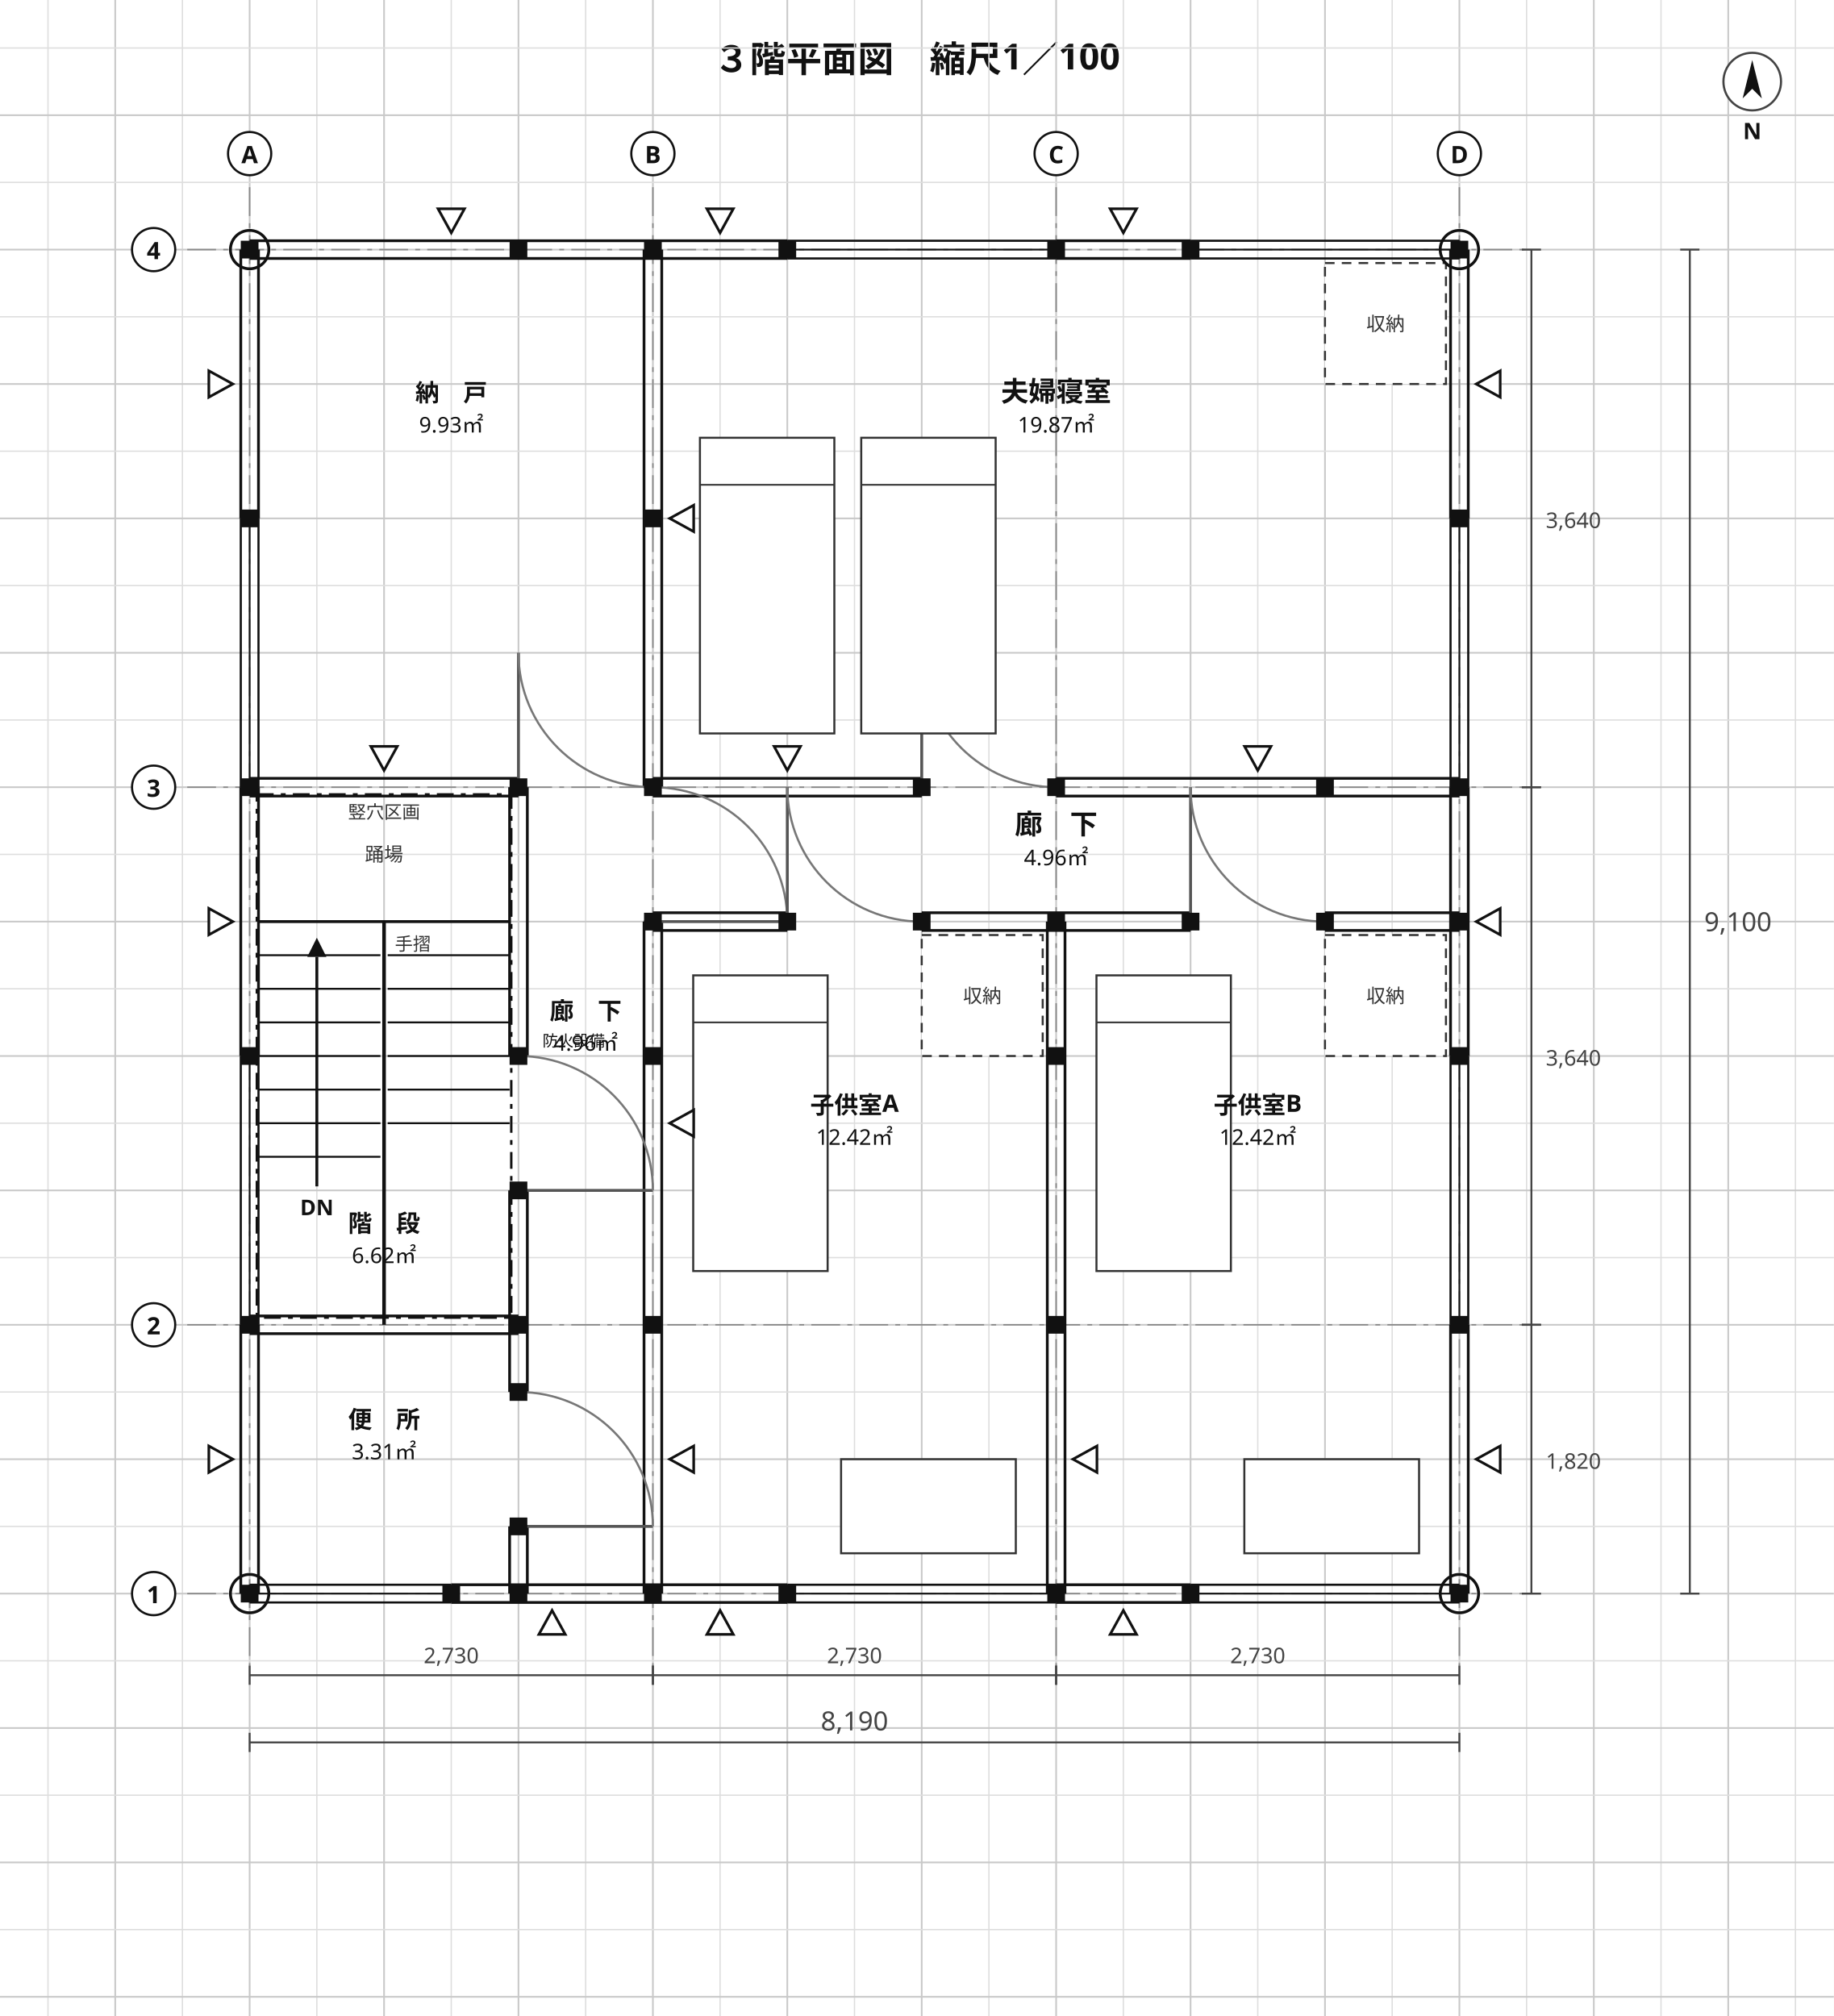
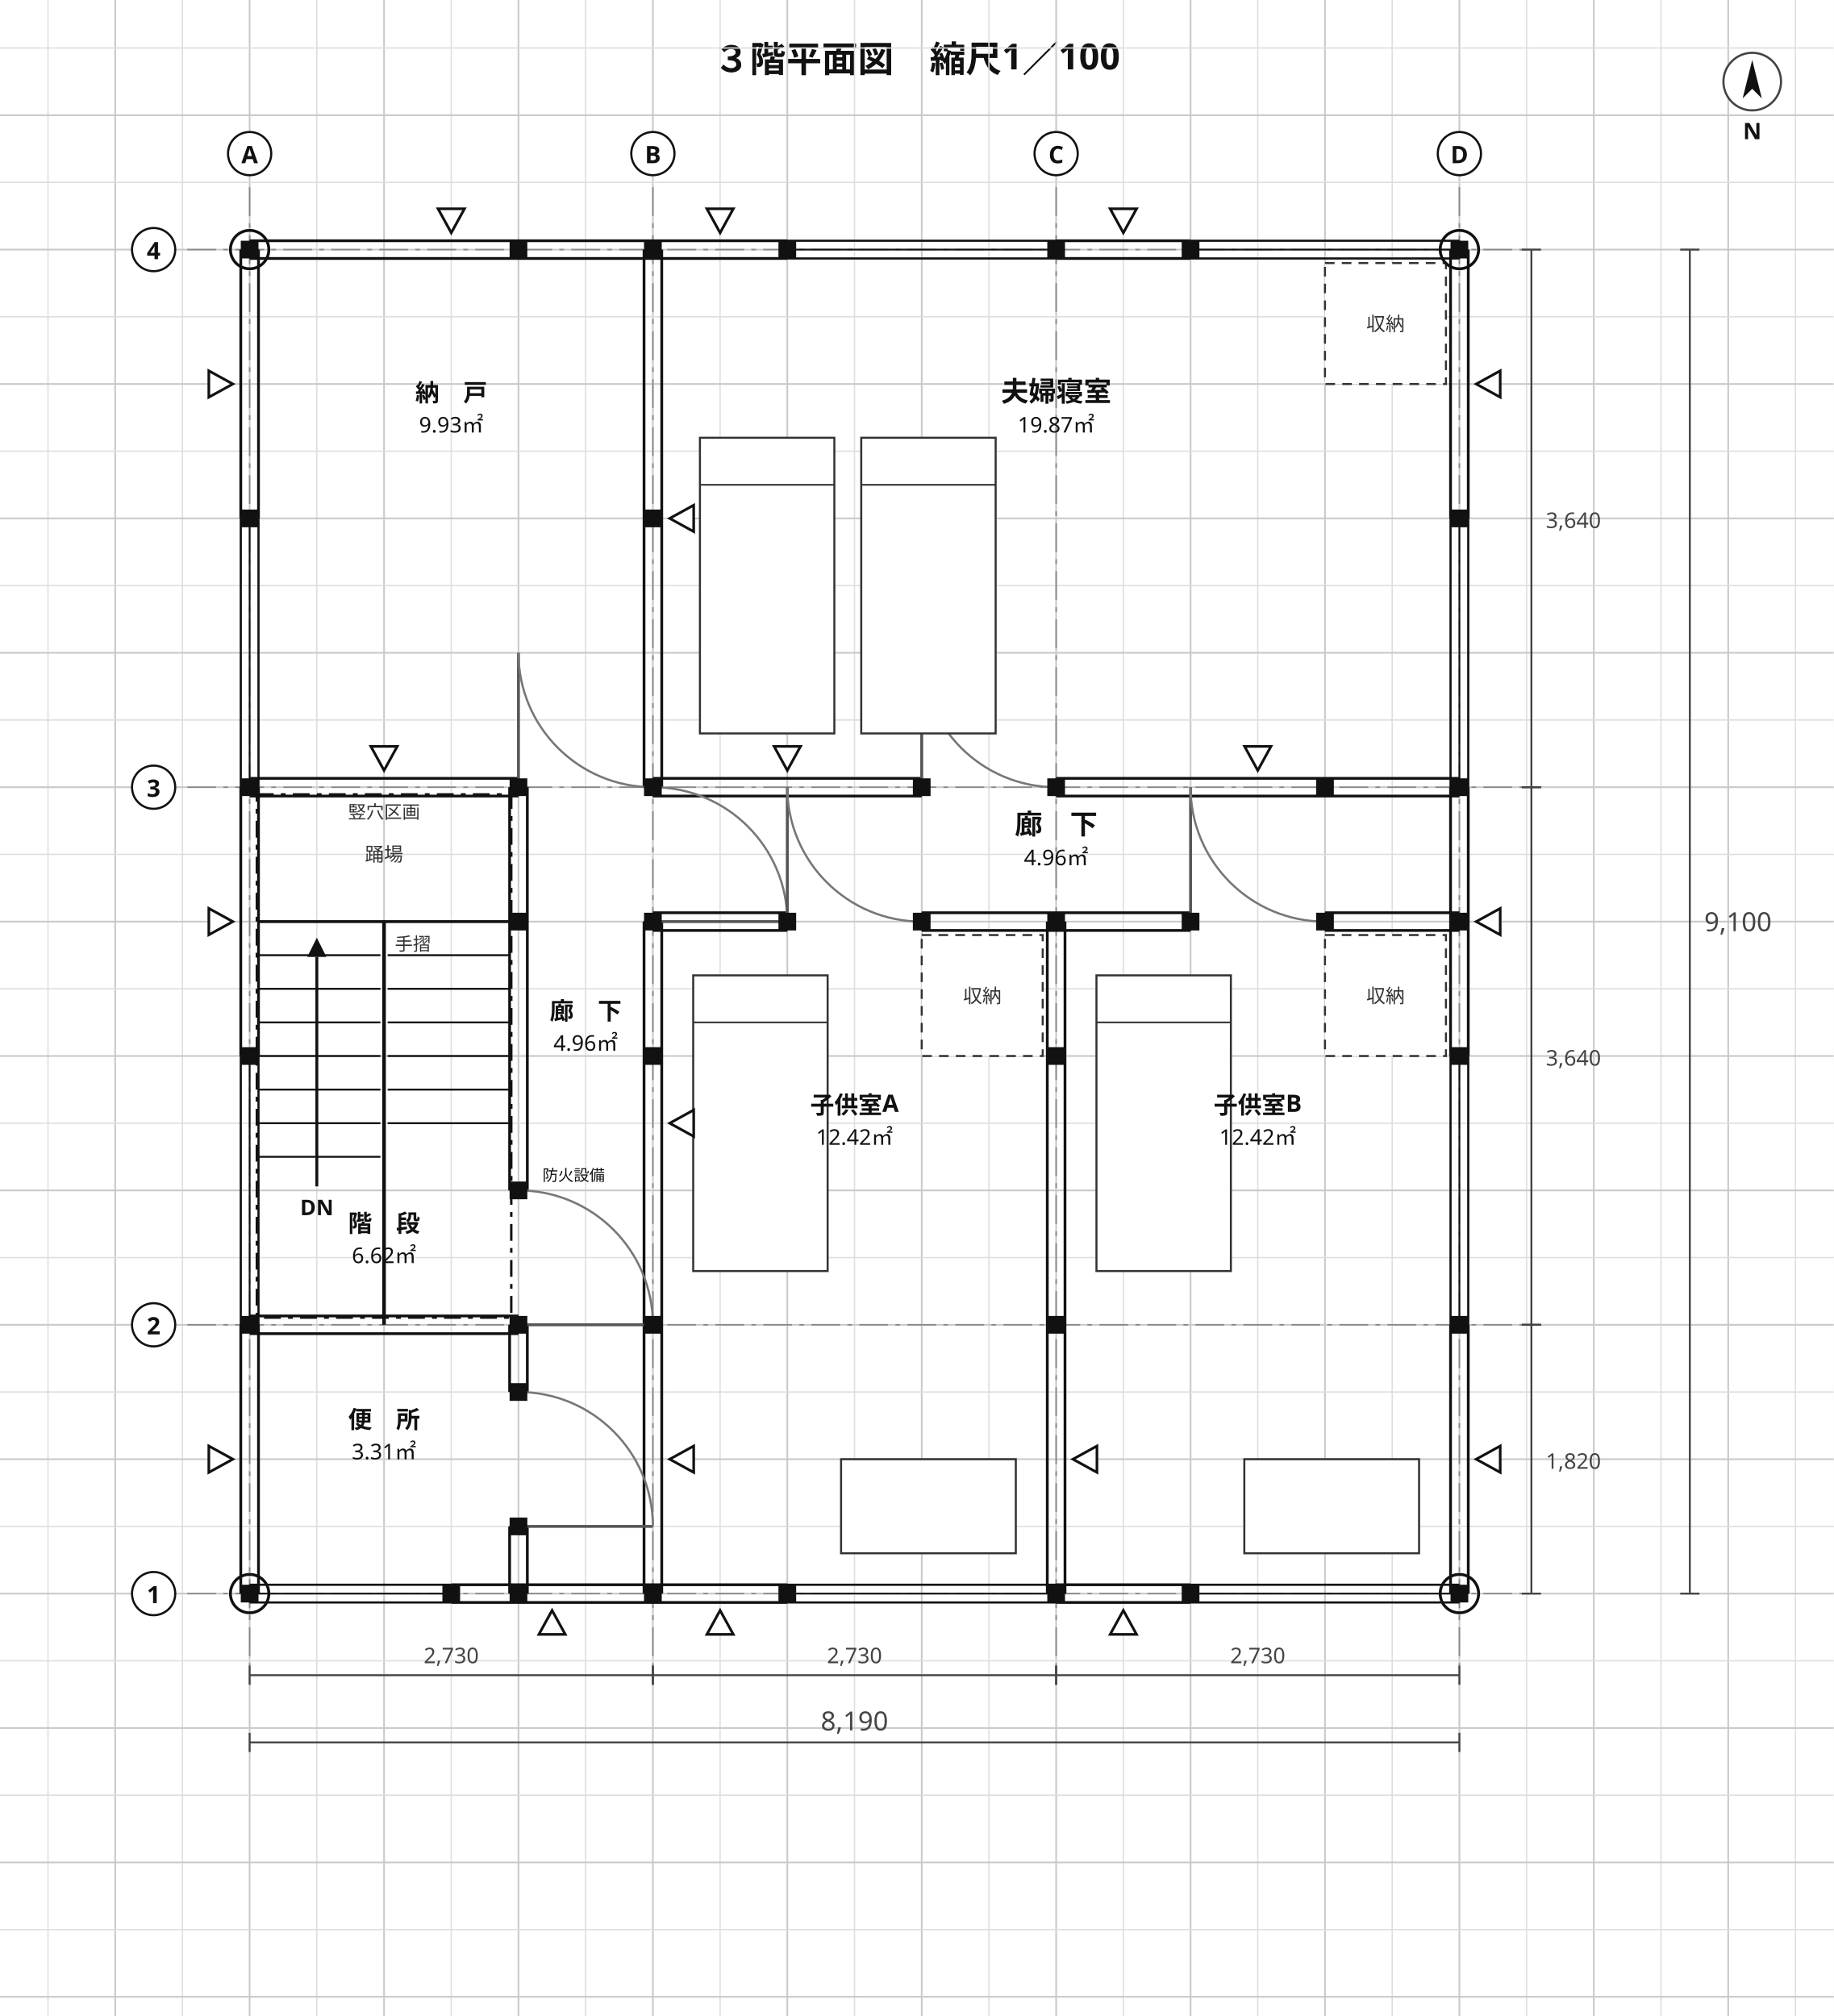
<svg xmlns="http://www.w3.org/2000/svg" viewBox="0 0 764 840" width="764" height="840" font-family="'Hiragino Sans','Hiragino Kaku Gothic ProN','Noto Sans JP','Yu Gothic',Meiryo,'IPAGothic',sans-serif">
  <rect width="764" height="840" fill="#ffffff" />
  <text x="382" y="30" font-size="15" text-anchor="middle" fill="#111" font-weight="700" font-family="'Hiragino Sans','Hiragino Kaku Gothic ProN','Noto Sans JP','Yu Gothic',Meiryo,'IPAGothic',sans-serif">３階平面図　縮尺1／100</text>
  <line x1="20" y1="0" x2="20" y2="840" stroke="#dedede" stroke-width="0.55" />
  <line x1="48" y1="0" x2="48" y2="840" stroke="#c9c9c9" stroke-width="0.7" />
  <line x1="76" y1="0" x2="76" y2="840" stroke="#dedede" stroke-width="0.55" />
  <line x1="104" y1="0" x2="104" y2="840" stroke="#c9c9c9" stroke-width="0.7" />
  <line x1="132" y1="0" x2="132" y2="840" stroke="#dedede" stroke-width="0.55" />
  <line x1="160" y1="0" x2="160" y2="840" stroke="#c9c9c9" stroke-width="0.7" />
  <line x1="188" y1="0" x2="188" y2="840" stroke="#dedede" stroke-width="0.55" />
  <line x1="216" y1="0" x2="216" y2="840" stroke="#c9c9c9" stroke-width="0.7" />
  <line x1="244" y1="0" x2="244" y2="840" stroke="#dedede" stroke-width="0.55" />
  <line x1="272" y1="0" x2="272" y2="840" stroke="#c9c9c9" stroke-width="0.7" />
  <line x1="300" y1="0" x2="300" y2="840" stroke="#dedede" stroke-width="0.55" />
  <line x1="328" y1="0" x2="328" y2="840" stroke="#c9c9c9" stroke-width="0.7" />
  <line x1="356" y1="0" x2="356" y2="840" stroke="#dedede" stroke-width="0.55" />
  <line x1="384" y1="0" x2="384" y2="840" stroke="#c9c9c9" stroke-width="0.7" />
  <line x1="412" y1="0" x2="412" y2="840" stroke="#dedede" stroke-width="0.55" />
  <line x1="440" y1="0" x2="440" y2="840" stroke="#c9c9c9" stroke-width="0.7" />
  <line x1="468" y1="0" x2="468" y2="840" stroke="#dedede" stroke-width="0.55" />
  <line x1="496" y1="0" x2="496" y2="840" stroke="#c9c9c9" stroke-width="0.7" />
  <line x1="524" y1="0" x2="524" y2="840" stroke="#dedede" stroke-width="0.55" />
  <line x1="552" y1="0" x2="552" y2="840" stroke="#c9c9c9" stroke-width="0.7" />
  <line x1="580" y1="0" x2="580" y2="840" stroke="#dedede" stroke-width="0.55" />
  <line x1="608" y1="0" x2="608" y2="840" stroke="#c9c9c9" stroke-width="0.7" />
  <line x1="636" y1="0" x2="636" y2="840" stroke="#dedede" stroke-width="0.55" />
  <line x1="664" y1="0" x2="664" y2="840" stroke="#c9c9c9" stroke-width="0.7" />
  <line x1="692" y1="0" x2="692" y2="840" stroke="#dedede" stroke-width="0.55" />
  <line x1="720" y1="0" x2="720" y2="840" stroke="#c9c9c9" stroke-width="0.7" />
  <line x1="748" y1="0" x2="748" y2="840" stroke="#dedede" stroke-width="0.55" />
  <line x1="0" y1="20" x2="764" y2="20" stroke="#dedede" stroke-width="0.55" />
  <line x1="0" y1="48" x2="764" y2="48" stroke="#c9c9c9" stroke-width="0.7" />
  <line x1="0" y1="76" x2="764" y2="76" stroke="#dedede" stroke-width="0.55" />
  <line x1="0" y1="104" x2="764" y2="104" stroke="#c9c9c9" stroke-width="0.7" />
  <line x1="0" y1="132" x2="764" y2="132" stroke="#dedede" stroke-width="0.55" />
  <line x1="0" y1="160" x2="764" y2="160" stroke="#c9c9c9" stroke-width="0.7" />
  <line x1="0" y1="188" x2="764" y2="188" stroke="#dedede" stroke-width="0.55" />
  <line x1="0" y1="216" x2="764" y2="216" stroke="#c9c9c9" stroke-width="0.7" />
  <line x1="0" y1="244" x2="764" y2="244" stroke="#dedede" stroke-width="0.55" />
  <line x1="0" y1="272" x2="764" y2="272" stroke="#c9c9c9" stroke-width="0.7" />
  <line x1="0" y1="300" x2="764" y2="300" stroke="#dedede" stroke-width="0.55" />
  <line x1="0" y1="328" x2="764" y2="328" stroke="#c9c9c9" stroke-width="0.7" />
  <line x1="0" y1="356" x2="764" y2="356" stroke="#dedede" stroke-width="0.55" />
  <line x1="0" y1="384" x2="764" y2="384" stroke="#c9c9c9" stroke-width="0.7" />
  <line x1="0" y1="412" x2="764" y2="412" stroke="#dedede" stroke-width="0.55" />
  <line x1="0" y1="440" x2="764" y2="440" stroke="#c9c9c9" stroke-width="0.7" />
  <line x1="0" y1="468" x2="764" y2="468" stroke="#dedede" stroke-width="0.55" />
  <line x1="0" y1="496" x2="764" y2="496" stroke="#c9c9c9" stroke-width="0.7" />
  <line x1="0" y1="524" x2="764" y2="524" stroke="#dedede" stroke-width="0.55" />
  <line x1="0" y1="552" x2="764" y2="552" stroke="#c9c9c9" stroke-width="0.7" />
  <line x1="0" y1="580" x2="764" y2="580" stroke="#dedede" stroke-width="0.55" />
  <line x1="0" y1="608" x2="764" y2="608" stroke="#c9c9c9" stroke-width="0.7" />
  <line x1="0" y1="636" x2="764" y2="636" stroke="#dedede" stroke-width="0.55" />
  <line x1="0" y1="664" x2="764" y2="664" stroke="#c9c9c9" stroke-width="0.7" />
  <line x1="0" y1="692" x2="764" y2="692" stroke="#dedede" stroke-width="0.55" />
  <line x1="0" y1="720" x2="764" y2="720" stroke="#c9c9c9" stroke-width="0.7" />
  <line x1="0" y1="748" x2="764" y2="748" stroke="#dedede" stroke-width="0.55" />
  <line x1="0" y1="776" x2="764" y2="776" stroke="#c9c9c9" stroke-width="0.7" />
  <line x1="0" y1="804" x2="764" y2="804" stroke="#dedede" stroke-width="0.55" />
  <line x1="0" y1="832" x2="764" y2="832" stroke="#c9c9c9" stroke-width="0.7" />
  <line x1="104" y1="78" x2="104" y2="694" stroke="#888" stroke-width="0.6" stroke-dasharray="12 3 2 3" />
  <line x1="272" y1="78" x2="272" y2="694" stroke="#888" stroke-width="0.6" stroke-dasharray="12 3 2 3" />
  <line x1="440" y1="78" x2="440" y2="694" stroke="#888" stroke-width="0.6" stroke-dasharray="12 3 2 3" />
  <line x1="608" y1="78" x2="608" y2="694" stroke="#888" stroke-width="0.6" stroke-dasharray="12 3 2 3" />
  <line x1="78" y1="664" x2="638" y2="664" stroke="#888" stroke-width="0.6" stroke-dasharray="12 3 2 3" />
  <line x1="78" y1="552" x2="638" y2="552" stroke="#888" stroke-width="0.6" stroke-dasharray="12 3 2 3" />
  <line x1="78" y1="328" x2="638" y2="328" stroke="#888" stroke-width="0.6" stroke-dasharray="12 3 2 3" />
  <line x1="78" y1="104" x2="638" y2="104" stroke="#888" stroke-width="0.6" stroke-dasharray="12 3 2 3" />
  <line x1="100.31" y1="664" x2="100.31" y2="552" stroke="#111" stroke-width="1.15" />
  <line x1="107.69" y1="664" x2="107.69" y2="552" stroke="#111" stroke-width="1.15" />
  <line x1="100.31" y1="440" x2="100.31" y2="328" stroke="#111" stroke-width="1.15" />
  <line x1="107.69" y1="440" x2="107.69" y2="328" stroke="#111" stroke-width="1.15" />
  <line x1="100.31" y1="216" x2="100.31" y2="104" stroke="#111" stroke-width="1.15" />
  <line x1="107.69" y1="216" x2="107.69" y2="104" stroke="#111" stroke-width="1.15" />
  <line x1="212.31" y1="664" x2="212.31" y2="636" stroke="#111" stroke-width="1.15" />
  <line x1="219.69" y1="664" x2="219.69" y2="636" stroke="#111" stroke-width="1.15" />
-   <line x1="212.31" y1="580" x2="212.31" y2="496" stroke="#111" stroke-width="1.15" />
-   <line x1="219.69" y1="580" x2="219.69" y2="496" stroke="#111" stroke-width="1.15" />
-   <line x1="212.31" y1="440" x2="212.31" y2="328" stroke="#111" stroke-width="1.15" />
-   <line x1="219.69" y1="440" x2="219.69" y2="328" stroke="#111" stroke-width="1.15" />
+   <line x1="212.31" y1="580" x2="212.31" y2="552" stroke="#111" stroke-width="1.15" />
+   <line x1="219.69" y1="580" x2="219.69" y2="552" stroke="#111" stroke-width="1.15" />
+   <line x1="212.31" y1="496" x2="212.31" y2="328" stroke="#111" stroke-width="1.15" />
+   <line x1="219.69" y1="496" x2="219.69" y2="328" stroke="#111" stroke-width="1.15" />
  <line x1="188" y1="660.31" x2="328" y2="660.31" stroke="#111" stroke-width="1.15" />
  <line x1="188" y1="667.69" x2="328" y2="667.69" stroke="#111" stroke-width="1.15" />
  <line x1="440" y1="660.31" x2="496" y2="660.31" stroke="#111" stroke-width="1.15" />
  <line x1="440" y1="667.69" x2="496" y2="667.69" stroke="#111" stroke-width="1.15" />
  <line x1="104" y1="548.31" x2="216" y2="548.31" stroke="#111" stroke-width="1.15" />
  <line x1="104" y1="555.69" x2="216" y2="555.69" stroke="#111" stroke-width="1.15" />
  <line x1="104" y1="324.31" x2="216" y2="324.31" stroke="#111" stroke-width="1.15" />
  <line x1="104" y1="331.69" x2="216" y2="331.69" stroke="#111" stroke-width="1.15" />
  <line x1="272" y1="324.31" x2="384" y2="324.31" stroke="#111" stroke-width="1.15" />
  <line x1="272" y1="331.69" x2="384" y2="331.69" stroke="#111" stroke-width="1.15" />
  <line x1="440" y1="324.31" x2="608" y2="324.31" stroke="#111" stroke-width="1.15" />
  <line x1="440" y1="331.69" x2="608" y2="331.69" stroke="#111" stroke-width="1.15" />
  <line x1="268.31" y1="664" x2="268.31" y2="384" stroke="#111" stroke-width="1.15" />
  <line x1="275.69" y1="664" x2="275.69" y2="384" stroke="#111" stroke-width="1.15" />
  <line x1="268.31" y1="328" x2="268.31" y2="104" stroke="#111" stroke-width="1.15" />
  <line x1="275.69" y1="328" x2="275.69" y2="104" stroke="#111" stroke-width="1.15" />
  <line x1="104" y1="100.31" x2="328" y2="100.31" stroke="#111" stroke-width="1.15" />
  <line x1="104" y1="107.69" x2="328" y2="107.69" stroke="#111" stroke-width="1.15" />
  <line x1="440" y1="100.31" x2="496" y2="100.31" stroke="#111" stroke-width="1.15" />
  <line x1="440" y1="107.69" x2="496" y2="107.69" stroke="#111" stroke-width="1.15" />
  <line x1="436.31" y1="664" x2="436.31" y2="384" stroke="#111" stroke-width="1.15" />
  <line x1="443.69" y1="664" x2="443.69" y2="384" stroke="#111" stroke-width="1.15" />
  <line x1="272" y1="380.31" x2="328" y2="380.31" stroke="#111" stroke-width="1.15" />
  <line x1="272" y1="387.69" x2="328" y2="387.69" stroke="#111" stroke-width="1.15" />
  <line x1="384" y1="380.31" x2="496" y2="380.31" stroke="#111" stroke-width="1.15" />
  <line x1="384" y1="387.69" x2="496" y2="387.69" stroke="#111" stroke-width="1.15" />
  <line x1="552" y1="380.31" x2="608" y2="380.31" stroke="#111" stroke-width="1.15" />
  <line x1="552" y1="387.69" x2="608" y2="387.69" stroke="#111" stroke-width="1.15" />
  <line x1="604.31" y1="664" x2="604.31" y2="552" stroke="#111" stroke-width="1.15" />
  <line x1="611.69" y1="664" x2="611.69" y2="552" stroke="#111" stroke-width="1.15" />
  <line x1="604.31" y1="440" x2="604.31" y2="328" stroke="#111" stroke-width="1.15" />
  <line x1="611.69" y1="440" x2="611.69" y2="328" stroke="#111" stroke-width="1.15" />
  <line x1="604.31" y1="216" x2="604.31" y2="104" stroke="#111" stroke-width="1.15" />
  <line x1="611.69" y1="216" x2="611.69" y2="104" stroke="#111" stroke-width="1.15" />
  <line x1="328" y1="660.31" x2="440" y2="660.31" stroke="#111" stroke-width="0.9" />
  <line x1="328" y1="667.69" x2="440" y2="667.69" stroke="#111" stroke-width="0.9" />
  <line x1="328" y1="664" x2="440" y2="664" stroke="#111" stroke-width="0.7" />
  <line x1="328" y1="660.31" x2="328" y2="667.69" stroke="#111" stroke-width="1.0" />
  <line x1="440" y1="660.31" x2="440" y2="667.69" stroke="#111" stroke-width="1.0" />
  <line x1="496" y1="660.31" x2="608" y2="660.31" stroke="#111" stroke-width="0.9" />
  <line x1="496" y1="667.69" x2="608" y2="667.69" stroke="#111" stroke-width="0.9" />
  <line x1="496" y1="664" x2="608" y2="664" stroke="#111" stroke-width="0.7" />
  <line x1="496" y1="660.31" x2="496" y2="667.69" stroke="#111" stroke-width="1.0" />
  <line x1="608" y1="660.31" x2="608" y2="667.69" stroke="#111" stroke-width="1.0" />
  <line x1="104" y1="660.31" x2="188" y2="660.31" stroke="#111" stroke-width="0.9" />
  <line x1="104" y1="667.69" x2="188" y2="667.69" stroke="#111" stroke-width="0.9" />
  <line x1="104" y1="664" x2="188" y2="664" stroke="#111" stroke-width="0.7" />
  <line x1="104" y1="660.31" x2="104" y2="667.69" stroke="#111" stroke-width="1.0" />
  <line x1="188" y1="660.31" x2="188" y2="667.69" stroke="#111" stroke-width="1.0" />
  <line x1="328" y1="100.31" x2="440" y2="100.31" stroke="#111" stroke-width="0.9" />
  <line x1="328" y1="107.69" x2="440" y2="107.69" stroke="#111" stroke-width="0.9" />
  <line x1="328" y1="104" x2="440" y2="104" stroke="#111" stroke-width="0.7" />
  <line x1="328" y1="100.31" x2="328" y2="107.69" stroke="#111" stroke-width="1.0" />
  <line x1="440" y1="100.31" x2="440" y2="107.69" stroke="#111" stroke-width="1.0" />
  <line x1="496" y1="100.31" x2="608" y2="100.31" stroke="#111" stroke-width="0.9" />
  <line x1="496" y1="107.69" x2="608" y2="107.69" stroke="#111" stroke-width="0.9" />
  <line x1="496" y1="104" x2="608" y2="104" stroke="#111" stroke-width="0.7" />
  <line x1="496" y1="100.31" x2="496" y2="107.69" stroke="#111" stroke-width="1.0" />
  <line x1="608" y1="100.31" x2="608" y2="107.69" stroke="#111" stroke-width="1.0" />
  <line x1="100.31" y1="552" x2="100.31" y2="440" stroke="#111" stroke-width="0.9" />
  <line x1="107.69" y1="552" x2="107.69" y2="440" stroke="#111" stroke-width="0.9" />
  <line x1="104" y1="552" x2="104" y2="440" stroke="#111" stroke-width="0.7" />
  <line x1="100.31" y1="552" x2="107.69" y2="552" stroke="#111" stroke-width="1.0" />
  <line x1="100.31" y1="440" x2="107.69" y2="440" stroke="#111" stroke-width="1.0" />
  <line x1="100.31" y1="328" x2="100.31" y2="216" stroke="#111" stroke-width="0.9" />
  <line x1="107.69" y1="328" x2="107.69" y2="216" stroke="#111" stroke-width="0.9" />
  <line x1="104" y1="328" x2="104" y2="216" stroke="#111" stroke-width="0.7" />
  <line x1="100.31" y1="328" x2="107.69" y2="328" stroke="#111" stroke-width="1.0" />
  <line x1="100.31" y1="216" x2="107.69" y2="216" stroke="#111" stroke-width="1.0" />
  <line x1="604.31" y1="552" x2="604.31" y2="440" stroke="#111" stroke-width="0.9" />
  <line x1="611.69" y1="552" x2="611.69" y2="440" stroke="#111" stroke-width="0.9" />
  <line x1="608" y1="552" x2="608" y2="440" stroke="#111" stroke-width="0.7" />
  <line x1="604.31" y1="552" x2="611.69" y2="552" stroke="#111" stroke-width="1.0" />
  <line x1="604.31" y1="440" x2="611.69" y2="440" stroke="#111" stroke-width="1.0" />
  <line x1="604.31" y1="328" x2="604.31" y2="216" stroke="#111" stroke-width="0.9" />
  <line x1="611.69" y1="328" x2="611.69" y2="216" stroke="#111" stroke-width="0.9" />
  <line x1="608" y1="328" x2="608" y2="216" stroke="#111" stroke-width="0.7" />
  <line x1="604.31" y1="328" x2="611.69" y2="328" stroke="#111" stroke-width="1.0" />
  <line x1="604.31" y1="216" x2="611.69" y2="216" stroke="#111" stroke-width="1.0" />
  <line x1="212.31" y1="636" x2="219.69" y2="636" stroke="#111" stroke-width="1.0" />
  <line x1="212.31" y1="580" x2="219.69" y2="580" stroke="#111" stroke-width="1.0" />
  <line x1="216" y1="636" x2="272" y2="636" stroke="#555" stroke-width="1.2" />
  <path d="M 272.0 636.0 A 56.0 56.0 0 0 0 216.0 580.0" stroke="#777" stroke-width="0.9" fill="none" />
+   <line x1="212.31" y1="552" x2="219.69" y2="552" stroke="#111" stroke-width="1.0" />
  <line x1="212.31" y1="496" x2="219.69" y2="496" stroke="#111" stroke-width="1.0" />
-   <line x1="212.31" y1="440" x2="219.69" y2="440" stroke="#111" stroke-width="1.0" />
-   <line x1="216" y1="496" x2="272" y2="496" stroke="#555" stroke-width="1.2" />
-   <path d="M 272.0 496.0 A 56.0 56.0 0 0 0 216.0 440.0" stroke="#777" stroke-width="0.9" fill="none" />
-   <text x="226" y="436" font-size="6.5" text-anchor="start" fill="#111" font-weight="400" font-family="'Hiragino Sans','Hiragino Kaku Gothic ProN','Noto Sans JP','Yu Gothic',Meiryo,'IPAGothic',sans-serif">防火設備</text>
+   <line x1="216" y1="552" x2="272" y2="552" stroke="#555" stroke-width="1.2" />
+   <path d="M 272.0 552.0 A 56.0 56.0 0 0 0 216.0 496.0" stroke="#777" stroke-width="0.9" fill="none" />
+   <text x="226" y="492" font-size="6.5" text-anchor="start" fill="#111" font-weight="400" font-family="'Hiragino Sans','Hiragino Kaku Gothic ProN','Noto Sans JP','Yu Gothic',Meiryo,'IPAGothic',sans-serif">防火設備</text>
  <line x1="216" y1="324.31" x2="216" y2="331.69" stroke="#111" stroke-width="1.0" />
  <line x1="272" y1="324.31" x2="272" y2="331.69" stroke="#111" stroke-width="1.0" />
  <line x1="216" y1="328" x2="216" y2="272" stroke="#555" stroke-width="1.2" />
  <path d="M 216.0 272.0 A 56.0 56.0 0 0 0 272.0 328.0" stroke="#777" stroke-width="0.9" fill="none" />
  <line x1="384" y1="324.31" x2="384" y2="331.69" stroke="#111" stroke-width="1.0" />
  <line x1="440" y1="324.31" x2="440" y2="331.69" stroke="#111" stroke-width="1.0" />
  <line x1="384" y1="328" x2="384" y2="272" stroke="#555" stroke-width="1.2" />
  <path d="M 384.0 272.0 A 56.0 56.0 0 0 0 440.0 328.0" stroke="#777" stroke-width="0.9" fill="none" />
  <line x1="268.31" y1="384" x2="275.69" y2="384" stroke="#111" stroke-width="1.0" />
  <line x1="268.31" y1="328" x2="275.69" y2="328" stroke="#111" stroke-width="1.0" />
  <line x1="272" y1="384" x2="328" y2="384" stroke="#555" stroke-width="1.2" />
  <path d="M 328.0 384.0 A 56.0 56.0 0 0 0 272.0 328.0" stroke="#777" stroke-width="0.9" fill="none" />
  <line x1="328" y1="380.31" x2="328" y2="387.69" stroke="#111" stroke-width="1.0" />
  <line x1="384" y1="380.31" x2="384" y2="387.69" stroke="#111" stroke-width="1.0" />
  <line x1="328" y1="384" x2="328" y2="328" stroke="#555" stroke-width="1.2" />
  <path d="M 328.0 328.0 A 56.0 56.0 0 0 0 384.0 384.0" stroke="#777" stroke-width="0.9" fill="none" />
  <line x1="496" y1="380.31" x2="496" y2="387.69" stroke="#111" stroke-width="1.0" />
  <line x1="552" y1="380.31" x2="552" y2="387.69" stroke="#111" stroke-width="1.0" />
  <line x1="496" y1="384" x2="496" y2="328" stroke="#555" stroke-width="1.2" />
  <path d="M 496.0 328.0 A 56.0 56.0 0 0 0 552.0 384.0" stroke="#777" stroke-width="0.9" fill="none" />
  <rect x="288.8" y="406.4" width="56" height="123.2" fill="#fff" stroke="#333" stroke-width="0.85" />
  <line x1="288.8" y1="426" x2="344.8" y2="426" stroke="#333" stroke-width="0.7" />
  <rect x="350.4" y="608" width="72.8" height="39.2" fill="#fff" stroke="#333" stroke-width="0.85" />
  <rect x="384" y="389.6" width="50.4" height="50.4" fill="#fff" stroke="#333" stroke-width="0.85" stroke-dasharray="4 3" />
  <text x="409.2" y="417.8" font-size="8" text-anchor="middle" fill="#333" font-weight="400" font-family="'Hiragino Sans','Hiragino Kaku Gothic ProN','Noto Sans JP','Yu Gothic',Meiryo,'IPAGothic',sans-serif">収納</text>
  <rect x="456.8" y="406.4" width="56" height="123.2" fill="#fff" stroke="#333" stroke-width="0.85" />
  <line x1="456.8" y1="426" x2="512.8" y2="426" stroke="#333" stroke-width="0.7" />
  <rect x="518.4" y="608" width="72.8" height="39.2" fill="#fff" stroke="#333" stroke-width="0.85" />
  <rect x="552" y="389.6" width="50.4" height="50.4" fill="#fff" stroke="#333" stroke-width="0.85" stroke-dasharray="4 3" />
  <text x="577.2" y="417.8" font-size="8" text-anchor="middle" fill="#333" font-weight="400" font-family="'Hiragino Sans','Hiragino Kaku Gothic ProN','Noto Sans JP','Yu Gothic',Meiryo,'IPAGothic',sans-serif">収納</text>
  <rect x="291.6" y="182.4" width="56" height="123.2" fill="#fff" stroke="#333" stroke-width="0.85" />
  <line x1="291.6" y1="202" x2="347.6" y2="202" stroke="#333" stroke-width="0.7" />
  <rect x="358.8" y="182.4" width="56" height="123.2" fill="#fff" stroke="#333" stroke-width="0.85" />
  <line x1="358.8" y1="202" x2="414.8" y2="202" stroke="#333" stroke-width="0.7" />
  <rect x="552" y="109.6" width="50.4" height="50.4" fill="#fff" stroke="#333" stroke-width="0.85" stroke-dasharray="4 3" />
  <text x="577.2" y="137.8" font-size="8" text-anchor="middle" fill="#333" font-weight="400" font-family="'Hiragino Sans','Hiragino Kaku Gothic ProN','Noto Sans JP','Yu Gothic',Meiryo,'IPAGothic',sans-serif">収納</text>
  <line x1="107.69" y1="384" x2="212.31" y2="384" stroke="#111" stroke-width="1.2" />
  <text x="160" y="358.8" font-size="8" text-anchor="middle" fill="#333" font-weight="400" font-family="'Hiragino Sans','Hiragino Kaku Gothic ProN','Noto Sans JP','Yu Gothic',Meiryo,'IPAGothic',sans-serif">踊場</text>
  <line x1="160" y1="552" x2="160" y2="384" stroke="#111" stroke-width="1.5" />
  <text x="172" y="396" font-size="7.5" text-anchor="middle" fill="#333" font-weight="400" font-family="'Hiragino Sans','Hiragino Kaku Gothic ProN','Noto Sans JP','Yu Gothic',Meiryo,'IPAGothic',sans-serif">手摺</text>
  <line x1="161.5" y1="398" x2="212.31" y2="398" stroke="#111" stroke-width="0.8" />
  <line x1="161.5" y1="412" x2="212.31" y2="412" stroke="#111" stroke-width="0.8" />
  <line x1="161.5" y1="426" x2="212.31" y2="426" stroke="#111" stroke-width="0.8" />
  <line x1="161.5" y1="440" x2="212.31" y2="440" stroke="#111" stroke-width="0.8" />
  <line x1="161.5" y1="454" x2="212.31" y2="454" stroke="#111" stroke-width="0.8" />
  <line x1="161.5" y1="468" x2="212.31" y2="468" stroke="#111" stroke-width="0.8" />
  <line x1="107.69" y1="398" x2="158.5" y2="398" stroke="#111" stroke-width="0.8" />
  <line x1="107.69" y1="412" x2="158.5" y2="412" stroke="#111" stroke-width="0.8" />
  <line x1="107.69" y1="426" x2="158.5" y2="426" stroke="#111" stroke-width="0.8" />
  <line x1="107.69" y1="440" x2="158.5" y2="440" stroke="#111" stroke-width="0.8" />
  <line x1="107.69" y1="454" x2="158.5" y2="454" stroke="#111" stroke-width="0.8" />
  <line x1="107.69" y1="468" x2="158.5" y2="468" stroke="#111" stroke-width="0.8" />
  <line x1="107.69" y1="482" x2="158.5" y2="482" stroke="#111" stroke-width="0.8" />
  <line x1="132" y1="494.32" x2="132" y2="398.72" stroke="#111" stroke-width="1.2" />
  <polygon points="132,390.72 128,398.72 136,398.72" fill="#111" />
  <text x="132" y="506.32" font-size="9" text-anchor="middle" fill="#111" font-weight="700" font-family="'Hiragino Sans','Hiragino Kaku Gothic ProN','Noto Sans JP','Yu Gothic',Meiryo,'IPAGothic',sans-serif">DN</text>
  <rect x="107" y="331" width="106" height="218" fill="none" stroke="#111" stroke-width="1.0" stroke-dasharray="7 3 2 3" />
  <text x="160" y="341" font-size="7.5" text-anchor="middle" fill="#333" font-weight="400" font-family="'Hiragino Sans','Hiragino Kaku Gothic ProN','Noto Sans JP','Yu Gothic',Meiryo,'IPAGothic',sans-serif">竪穴区画</text>
  <polygon points="97,608 87,602.5 87,613.5" fill="#fff" stroke="#111" stroke-width="1.1" />
  <polygon points="97,384 87,378.5 87,389.5" fill="#fff" stroke="#111" stroke-width="1.1" />
  <polygon points="97,160 87,154.5 87,165.5" fill="#fff" stroke="#111" stroke-width="1.1" />
  <polygon points="279,608 289,602.5 289,613.5" fill="#fff" stroke="#111" stroke-width="1.1" />
  <polygon points="279,468 289,462.5 289,473.5" fill="#fff" stroke="#111" stroke-width="1.1" />
  <polygon points="279,216 289,210.5 289,221.5" fill="#fff" stroke="#111" stroke-width="1.1" />
  <polygon points="447,608 457,602.5 457,613.5" fill="#fff" stroke="#111" stroke-width="1.1" />
  <polygon points="615,608 625,602.5 625,613.5" fill="#fff" stroke="#111" stroke-width="1.1" />
  <polygon points="615,384 625,378.5 625,389.5" fill="#fff" stroke="#111" stroke-width="1.1" />
  <polygon points="615,160 625,154.5 625,165.5" fill="#fff" stroke="#111" stroke-width="1.1" />
  <polygon points="230,671 224.5,681 235.5,681" fill="#fff" stroke="#111" stroke-width="1.1" />
  <polygon points="300,671 294.5,681 305.5,681" fill="#fff" stroke="#111" stroke-width="1.1" />
  <polygon points="468,671 462.5,681 473.5,681" fill="#fff" stroke="#111" stroke-width="1.1" />
  <polygon points="160,321 154.5,311 165.5,311" fill="#fff" stroke="#111" stroke-width="1.1" />
  <polygon points="328,321 322.5,311 333.5,311" fill="#fff" stroke="#111" stroke-width="1.1" />
  <polygon points="524,321 518.5,311 529.5,311" fill="#fff" stroke="#111" stroke-width="1.1" />
  <polygon points="188,97 182.5,87 193.5,87" fill="#fff" stroke="#111" stroke-width="1.1" />
  <polygon points="300,97 294.5,87 305.5,87" fill="#fff" stroke="#111" stroke-width="1.1" />
  <polygon points="468,97 462.5,87 473.5,87" fill="#fff" stroke="#111" stroke-width="1.1" />
  <rect x="100.31" y="548.31" width="7.38" height="7.38" fill="#111" />
  <rect x="100.31" y="436.31" width="7.38" height="7.38" fill="#111" />
  <rect x="100.31" y="324.31" width="7.38" height="7.38" fill="#111" />
  <rect x="100.31" y="212.31" width="7.38" height="7.38" fill="#111" />
  <rect x="184.31" y="660.31" width="7.38" height="7.38" fill="#111" />
  <rect x="212.31" y="660.31" width="7.38" height="7.38" fill="#111" />
  <rect x="212.31" y="632.31" width="7.38" height="7.38" fill="#111" />
  <rect x="212.31" y="576.31" width="7.38" height="7.38" fill="#111" />
  <rect x="212.31" y="548.31" width="7.38" height="7.38" fill="#111" />
  <rect x="212.31" y="492.31" width="7.38" height="7.38" fill="#111" />
-   <rect x="212.31" y="436.31" width="7.38" height="7.38" fill="#111" />
+   <rect x="212.31" y="380.31" width="7.38" height="7.38" fill="#111" />
  <rect x="212.31" y="324.31" width="7.38" height="7.38" fill="#111" />
  <rect x="212.31" y="100.31" width="7.38" height="7.38" fill="#111" />
  <rect x="268.31" y="660.31" width="7.38" height="7.38" fill="#111" />
  <rect x="268.31" y="548.31" width="7.38" height="7.38" fill="#111" />
  <rect x="268.31" y="436.31" width="7.38" height="7.38" fill="#111" />
  <rect x="268.31" y="380.31" width="7.38" height="7.38" fill="#111" />
  <rect x="268.31" y="324.31" width="7.38" height="7.38" fill="#111" />
  <rect x="268.31" y="212.31" width="7.38" height="7.38" fill="#111" />
  <rect x="268.31" y="100.31" width="7.38" height="7.38" fill="#111" />
  <rect x="324.31" y="660.31" width="7.38" height="7.38" fill="#111" />
  <rect x="324.31" y="380.31" width="7.38" height="7.38" fill="#111" />
  <rect x="324.31" y="100.31" width="7.38" height="7.38" fill="#111" />
  <rect x="380.31" y="380.31" width="7.38" height="7.38" fill="#111" />
  <rect x="380.31" y="324.31" width="7.38" height="7.38" fill="#111" />
  <rect x="436.31" y="660.31" width="7.38" height="7.38" fill="#111" />
  <rect x="436.31" y="548.31" width="7.38" height="7.38" fill="#111" />
  <rect x="436.31" y="436.31" width="7.38" height="7.38" fill="#111" />
  <rect x="436.31" y="380.31" width="7.38" height="7.38" fill="#111" />
  <rect x="436.31" y="324.31" width="7.38" height="7.38" fill="#111" />
  <rect x="436.31" y="100.31" width="7.38" height="7.38" fill="#111" />
  <rect x="492.31" y="660.31" width="7.38" height="7.38" fill="#111" />
  <rect x="492.31" y="380.31" width="7.38" height="7.38" fill="#111" />
  <rect x="492.31" y="100.31" width="7.38" height="7.38" fill="#111" />
  <rect x="548.31" y="380.31" width="7.38" height="7.38" fill="#111" />
  <rect x="548.31" y="324.31" width="7.38" height="7.38" fill="#111" />
  <rect x="604.31" y="548.31" width="7.38" height="7.38" fill="#111" />
  <rect x="604.31" y="436.31" width="7.38" height="7.38" fill="#111" />
  <rect x="604.31" y="380.31" width="7.38" height="7.38" fill="#111" />
  <rect x="604.31" y="324.31" width="7.38" height="7.38" fill="#111" />
  <rect x="604.31" y="212.31" width="7.38" height="7.38" fill="#111" />
  <rect x="100.31" y="660.31" width="7.38" height="7.38" fill="#111" />
  <circle cx="104" cy="664" r="8" fill="none" stroke="#111" stroke-width="1.2" />
  <rect x="100.31" y="100.31" width="7.38" height="7.38" fill="#111" />
  <circle cx="104" cy="104" r="8" fill="none" stroke="#111" stroke-width="1.2" />
  <rect x="604.31" y="660.31" width="7.38" height="7.38" fill="#111" />
  <circle cx="608" cy="664" r="8" fill="none" stroke="#111" stroke-width="1.2" />
  <rect x="604.31" y="100.31" width="7.38" height="7.38" fill="#111" />
  <circle cx="608" cy="104" r="8" fill="none" stroke="#111" stroke-width="1.2" />
  <text x="160" y="595.04" font-size="10" text-anchor="middle" fill="#111" font-weight="700" font-family="'Hiragino Sans','Hiragino Kaku Gothic ProN','Noto Sans JP','Yu Gothic',Meiryo,'IPAGothic',sans-serif">便　所</text>
  <text x="160" y="608.04" font-size="9" text-anchor="middle" fill="#111" font-weight="400" font-family="'Hiragino Sans','Hiragino Kaku Gothic ProN','Noto Sans JP','Yu Gothic',Meiryo,'IPAGothic',sans-serif">3.31㎡</text>
  <text x="160" y="513.28" font-size="10" text-anchor="middle" fill="#111" font-weight="700" font-family="'Hiragino Sans','Hiragino Kaku Gothic ProN','Noto Sans JP','Yu Gothic',Meiryo,'IPAGothic',sans-serif">階　段</text>
  <text x="160" y="526.28" font-size="9" text-anchor="middle" fill="#111" font-weight="400" font-family="'Hiragino Sans','Hiragino Kaku Gothic ProN','Noto Sans JP','Yu Gothic',Meiryo,'IPAGothic',sans-serif">6.62㎡</text>
  <text x="244" y="424.8" font-size="10" text-anchor="middle" fill="#111" font-weight="700" font-family="'Hiragino Sans','Hiragino Kaku Gothic ProN','Noto Sans JP','Yu Gothic',Meiryo,'IPAGothic',sans-serif">廊　下</text>
  <text x="244" y="437.8" font-size="9" text-anchor="middle" fill="#111" font-weight="400" font-family="'Hiragino Sans','Hiragino Kaku Gothic ProN','Noto Sans JP','Yu Gothic',Meiryo,'IPAGothic',sans-serif">4.96㎡</text>
  <text x="188" y="167.2" font-size="10" text-anchor="middle" fill="#111" font-weight="700" font-family="'Hiragino Sans','Hiragino Kaku Gothic ProN','Noto Sans JP','Yu Gothic',Meiryo,'IPAGothic',sans-serif">納　戸</text>
  <text x="188" y="180.2" font-size="9" text-anchor="middle" fill="#111" font-weight="400" font-family="'Hiragino Sans','Hiragino Kaku Gothic ProN','Noto Sans JP','Yu Gothic',Meiryo,'IPAGothic',sans-serif">9.93㎡</text>
  <text x="356" y="464" font-size="10" text-anchor="middle" fill="#111" font-weight="700" font-family="'Hiragino Sans','Hiragino Kaku Gothic ProN','Noto Sans JP','Yu Gothic',Meiryo,'IPAGothic',sans-serif">子供室A</text>
  <text x="356" y="477" font-size="9" text-anchor="middle" fill="#111" font-weight="400" font-family="'Hiragino Sans','Hiragino Kaku Gothic ProN','Noto Sans JP','Yu Gothic',Meiryo,'IPAGothic',sans-serif">12.42㎡</text>
  <text x="524" y="464" font-size="10" text-anchor="middle" fill="#111" font-weight="700" font-family="'Hiragino Sans','Hiragino Kaku Gothic ProN','Noto Sans JP','Yu Gothic',Meiryo,'IPAGothic',sans-serif">子供室B</text>
  <text x="524" y="477" font-size="9" text-anchor="middle" fill="#111" font-weight="400" font-family="'Hiragino Sans','Hiragino Kaku Gothic ProN','Noto Sans JP','Yu Gothic',Meiryo,'IPAGothic',sans-serif">12.42㎡</text>
  <text x="440" y="347.52" font-size="11.5" text-anchor="middle" fill="#111" font-weight="700" font-family="'Hiragino Sans','Hiragino Kaku Gothic ProN','Noto Sans JP','Yu Gothic',Meiryo,'IPAGothic',sans-serif">廊　下</text>
  <text x="440" y="360.52" font-size="9" text-anchor="middle" fill="#111" font-weight="400" font-family="'Hiragino Sans','Hiragino Kaku Gothic ProN','Noto Sans JP','Yu Gothic',Meiryo,'IPAGothic',sans-serif">4.96㎡</text>
  <text x="440" y="167.2" font-size="11.5" text-anchor="middle" fill="#111" font-weight="700" font-family="'Hiragino Sans','Hiragino Kaku Gothic ProN','Noto Sans JP','Yu Gothic',Meiryo,'IPAGothic',sans-serif">夫婦寝室</text>
  <text x="440" y="180.2" font-size="9" text-anchor="middle" fill="#111" font-weight="400" font-family="'Hiragino Sans','Hiragino Kaku Gothic ProN','Noto Sans JP','Yu Gothic',Meiryo,'IPAGothic',sans-serif">19.87㎡</text>
  <circle cx="104" cy="64" r="9" fill="#fff" stroke="#111" stroke-width="0.9" />
  <text x="104" y="68" font-size="10" text-anchor="middle" fill="#111" font-weight="700" font-family="'Hiragino Sans','Hiragino Kaku Gothic ProN','Noto Sans JP','Yu Gothic',Meiryo,'IPAGothic',sans-serif">A</text>
  <circle cx="272" cy="64" r="9" fill="#fff" stroke="#111" stroke-width="0.9" />
  <text x="272" y="68" font-size="10" text-anchor="middle" fill="#111" font-weight="700" font-family="'Hiragino Sans','Hiragino Kaku Gothic ProN','Noto Sans JP','Yu Gothic',Meiryo,'IPAGothic',sans-serif">B</text>
  <circle cx="440" cy="64" r="9" fill="#fff" stroke="#111" stroke-width="0.9" />
  <text x="440" y="68" font-size="10" text-anchor="middle" fill="#111" font-weight="700" font-family="'Hiragino Sans','Hiragino Kaku Gothic ProN','Noto Sans JP','Yu Gothic',Meiryo,'IPAGothic',sans-serif">C</text>
  <circle cx="608" cy="64" r="9" fill="#fff" stroke="#111" stroke-width="0.9" />
  <text x="608" y="68" font-size="10" text-anchor="middle" fill="#111" font-weight="700" font-family="'Hiragino Sans','Hiragino Kaku Gothic ProN','Noto Sans JP','Yu Gothic',Meiryo,'IPAGothic',sans-serif">D</text>
  <circle cx="64" cy="664" r="9" fill="#fff" stroke="#111" stroke-width="0.9" />
  <text x="64" y="668" font-size="10" text-anchor="middle" fill="#111" font-weight="700" font-family="'Hiragino Sans','Hiragino Kaku Gothic ProN','Noto Sans JP','Yu Gothic',Meiryo,'IPAGothic',sans-serif">1</text>
  <circle cx="64" cy="552" r="9" fill="#fff" stroke="#111" stroke-width="0.9" />
  <text x="64" y="556" font-size="10" text-anchor="middle" fill="#111" font-weight="700" font-family="'Hiragino Sans','Hiragino Kaku Gothic ProN','Noto Sans JP','Yu Gothic',Meiryo,'IPAGothic',sans-serif">2</text>
  <circle cx="64" cy="328" r="9" fill="#fff" stroke="#111" stroke-width="0.9" />
  <text x="64" y="332" font-size="10" text-anchor="middle" fill="#111" font-weight="700" font-family="'Hiragino Sans','Hiragino Kaku Gothic ProN','Noto Sans JP','Yu Gothic',Meiryo,'IPAGothic',sans-serif">3</text>
  <circle cx="64" cy="104" r="9" fill="#fff" stroke="#111" stroke-width="0.9" />
  <text x="64" y="108" font-size="10" text-anchor="middle" fill="#111" font-weight="700" font-family="'Hiragino Sans','Hiragino Kaku Gothic ProN','Noto Sans JP','Yu Gothic',Meiryo,'IPAGothic',sans-serif">4</text>
  <line x1="104" y1="698" x2="272" y2="698" stroke="#444" stroke-width="0.8" />
  <line x1="104" y1="694" x2="104" y2="702" stroke="#444" stroke-width="0.8" />
  <line x1="272" y1="694" x2="272" y2="702" stroke="#444" stroke-width="0.8" />
  <text x="188" y="693" font-size="9" text-anchor="middle" fill="#444" font-weight="400" font-family="'Hiragino Sans','Hiragino Kaku Gothic ProN','Noto Sans JP','Yu Gothic',Meiryo,'IPAGothic',sans-serif">2,730</text>
  <line x1="272" y1="698" x2="440" y2="698" stroke="#444" stroke-width="0.8" />
  <line x1="272" y1="694" x2="272" y2="702" stroke="#444" stroke-width="0.8" />
  <line x1="440" y1="694" x2="440" y2="702" stroke="#444" stroke-width="0.8" />
  <text x="356" y="693" font-size="9" text-anchor="middle" fill="#444" font-weight="400" font-family="'Hiragino Sans','Hiragino Kaku Gothic ProN','Noto Sans JP','Yu Gothic',Meiryo,'IPAGothic',sans-serif">2,730</text>
  <line x1="440" y1="698" x2="608" y2="698" stroke="#444" stroke-width="0.8" />
  <line x1="440" y1="694" x2="440" y2="702" stroke="#444" stroke-width="0.8" />
  <line x1="608" y1="694" x2="608" y2="702" stroke="#444" stroke-width="0.8" />
  <text x="524" y="693" font-size="9" text-anchor="middle" fill="#444" font-weight="400" font-family="'Hiragino Sans','Hiragino Kaku Gothic ProN','Noto Sans JP','Yu Gothic',Meiryo,'IPAGothic',sans-serif">2,730</text>
  <line x1="104" y1="726" x2="608" y2="726" stroke="#444" stroke-width="0.8" />
  <line x1="104" y1="722" x2="104" y2="730" stroke="#444" stroke-width="0.8" />
  <line x1="608" y1="722" x2="608" y2="730" stroke="#444" stroke-width="0.8" />
  <text x="356" y="721" font-size="11" text-anchor="middle" fill="#444" font-weight="400" font-family="'Hiragino Sans','Hiragino Kaku Gothic ProN','Noto Sans JP','Yu Gothic',Meiryo,'IPAGothic',sans-serif">8,190</text>
  <line x1="638" y1="664" x2="638" y2="552" stroke="#444" stroke-width="0.8" />
  <line x1="634" y1="664" x2="642" y2="664" stroke="#444" stroke-width="0.8" />
  <line x1="634" y1="552" x2="642" y2="552" stroke="#444" stroke-width="0.8" />
  <text x="644" y="612" font-size="9" text-anchor="start" fill="#444" font-weight="400" font-family="'Hiragino Sans','Hiragino Kaku Gothic ProN','Noto Sans JP','Yu Gothic',Meiryo,'IPAGothic',sans-serif">1,820</text>
  <line x1="638" y1="552" x2="638" y2="328" stroke="#444" stroke-width="0.8" />
  <line x1="634" y1="552" x2="642" y2="552" stroke="#444" stroke-width="0.8" />
  <line x1="634" y1="328" x2="642" y2="328" stroke="#444" stroke-width="0.8" />
  <text x="644" y="444" font-size="9" text-anchor="start" fill="#444" font-weight="400" font-family="'Hiragino Sans','Hiragino Kaku Gothic ProN','Noto Sans JP','Yu Gothic',Meiryo,'IPAGothic',sans-serif">3,640</text>
  <line x1="638" y1="328" x2="638" y2="104" stroke="#444" stroke-width="0.8" />
  <line x1="634" y1="328" x2="642" y2="328" stroke="#444" stroke-width="0.8" />
  <line x1="634" y1="104" x2="642" y2="104" stroke="#444" stroke-width="0.8" />
  <text x="644" y="220" font-size="9" text-anchor="start" fill="#444" font-weight="400" font-family="'Hiragino Sans','Hiragino Kaku Gothic ProN','Noto Sans JP','Yu Gothic',Meiryo,'IPAGothic',sans-serif">3,640</text>
  <line x1="704" y1="664" x2="704" y2="104" stroke="#444" stroke-width="0.8" />
  <line x1="700" y1="664" x2="708" y2="664" stroke="#444" stroke-width="0.8" />
  <line x1="700" y1="104" x2="708" y2="104" stroke="#444" stroke-width="0.8" />
  <text x="710" y="388" font-size="11" text-anchor="start" fill="#444" font-weight="400" font-family="'Hiragino Sans','Hiragino Kaku Gothic ProN','Noto Sans JP','Yu Gothic',Meiryo,'IPAGothic',sans-serif">9,100</text>
  <circle cx="730" cy="34" r="12" fill="#fff" stroke="#444" stroke-width="0.9" />
  <polygon points="730,25 726,41 730,37 734,41" fill="#111" />
  <text x="730" y="58" font-size="9.5" text-anchor="middle" fill="#111" font-weight="700" font-family="'Hiragino Sans','Hiragino Kaku Gothic ProN','Noto Sans JP','Yu Gothic',Meiryo,'IPAGothic',sans-serif">N</text>
</svg>
